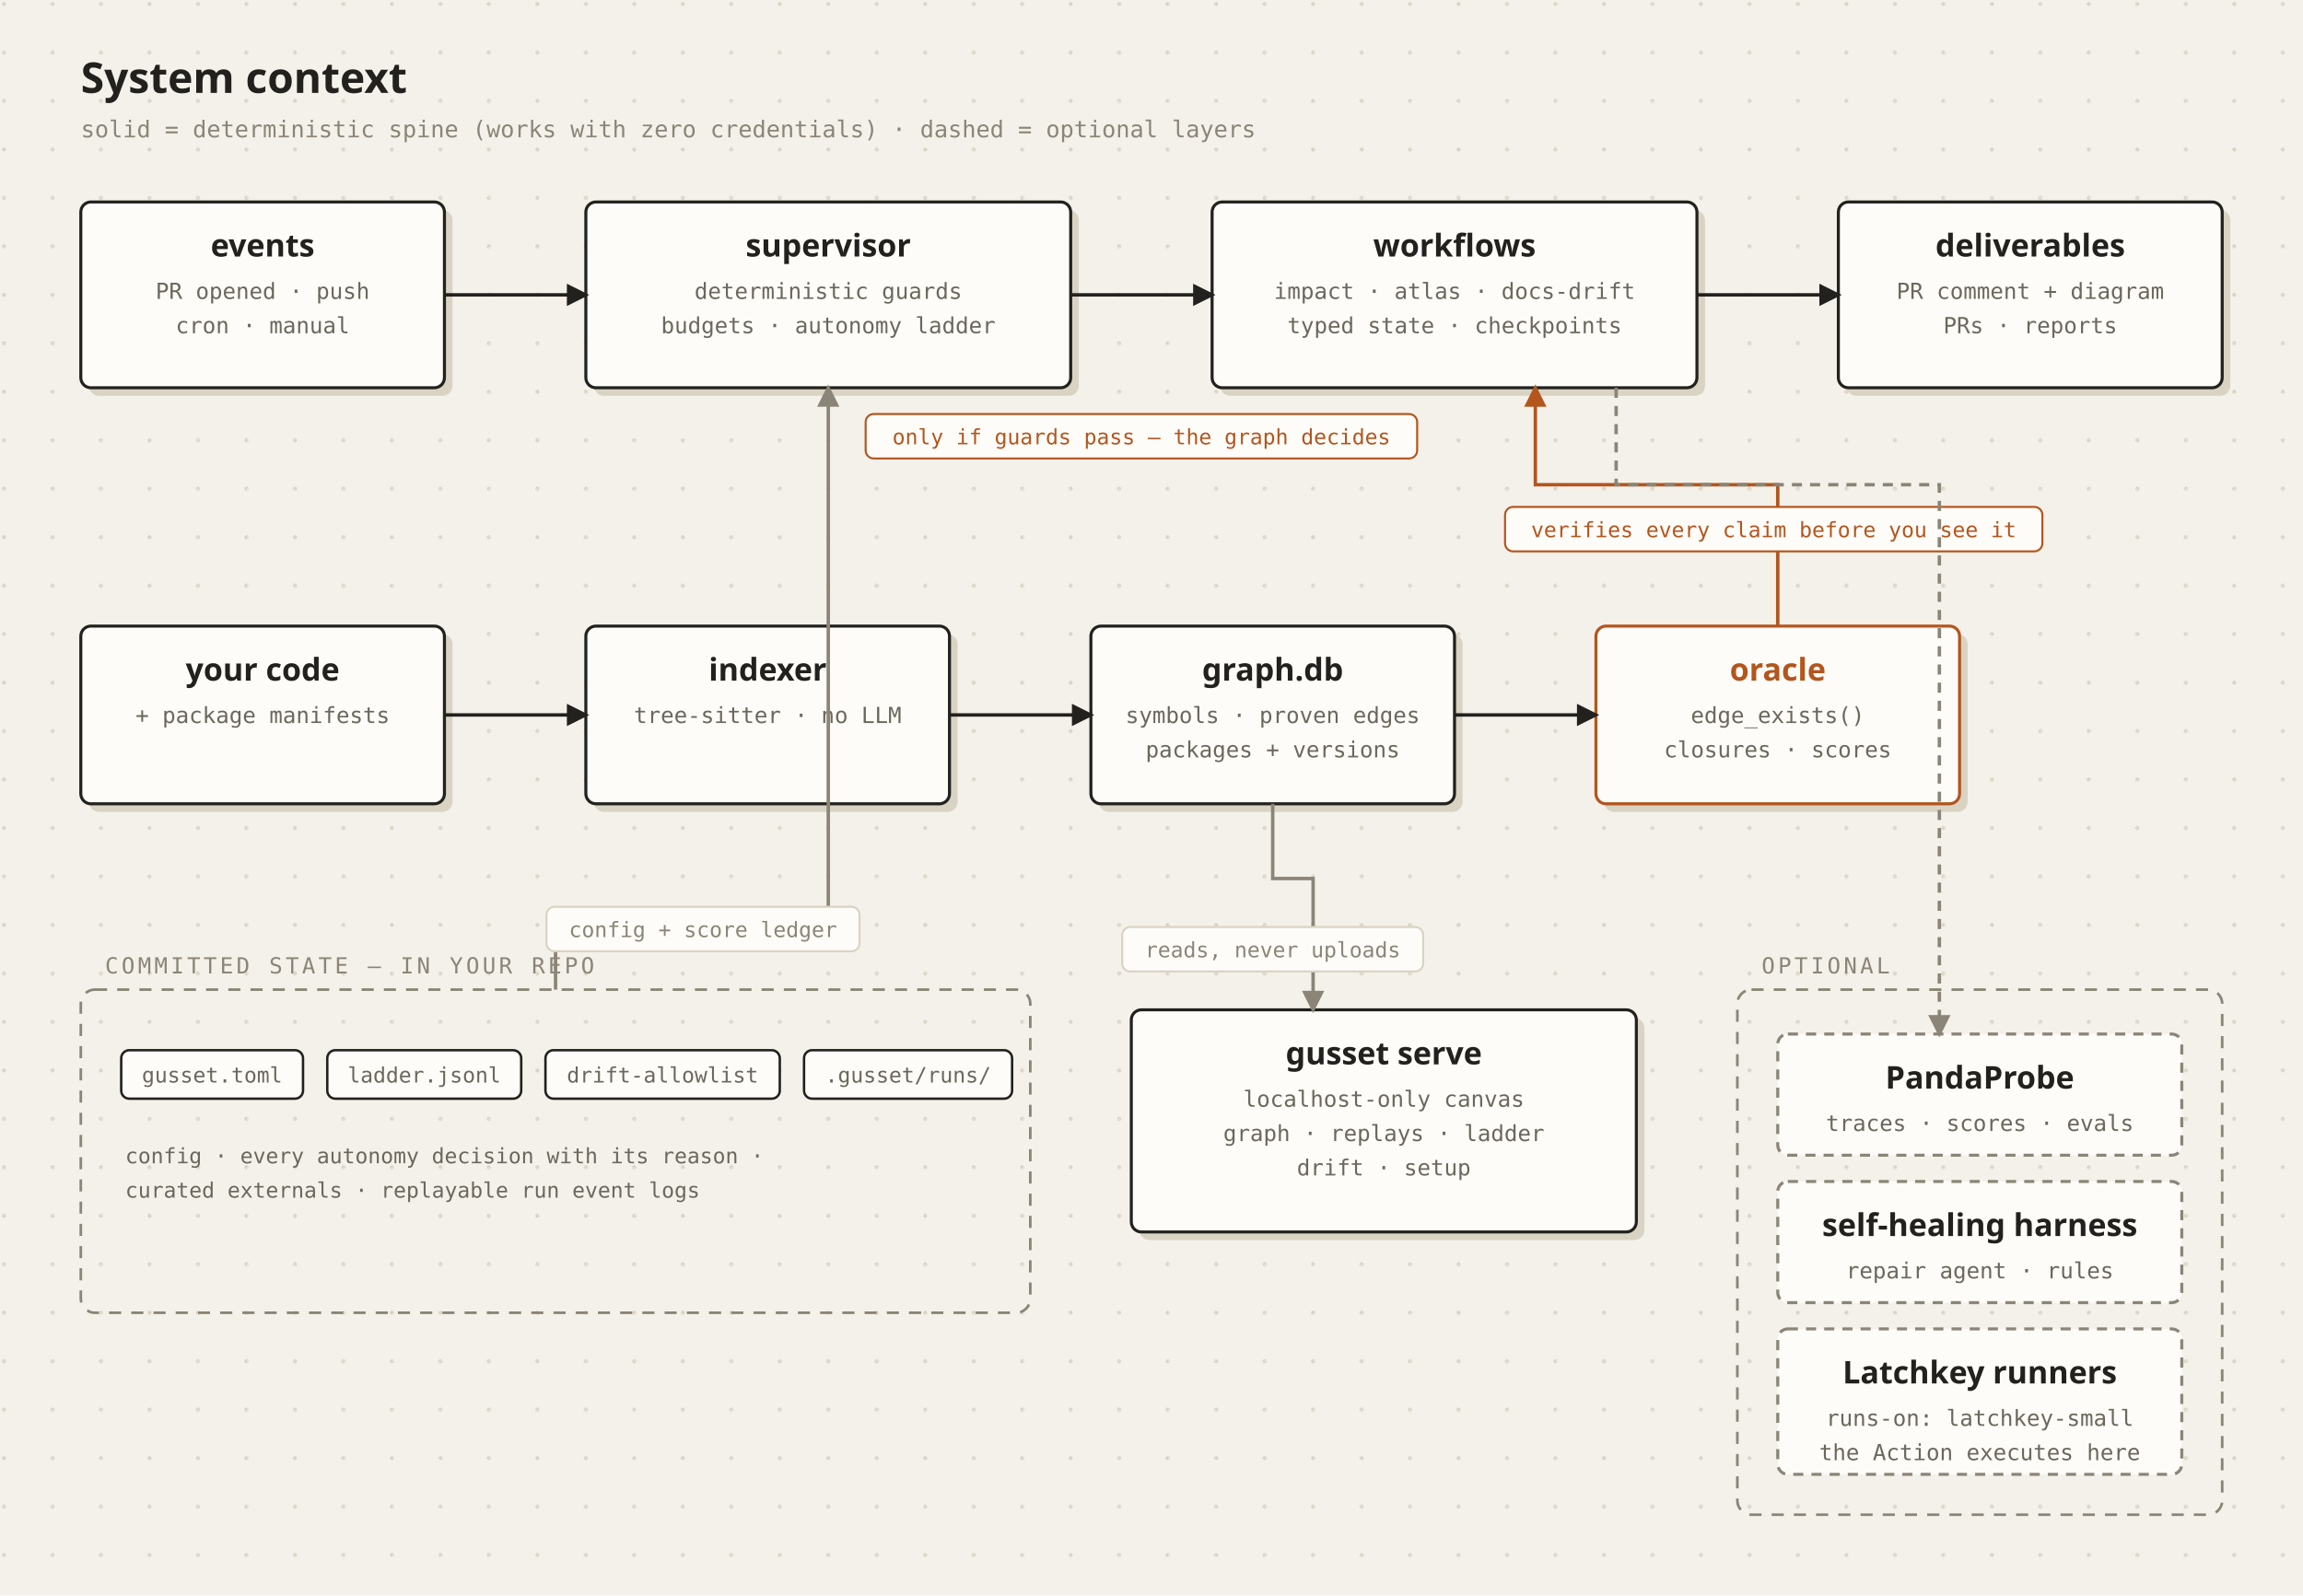
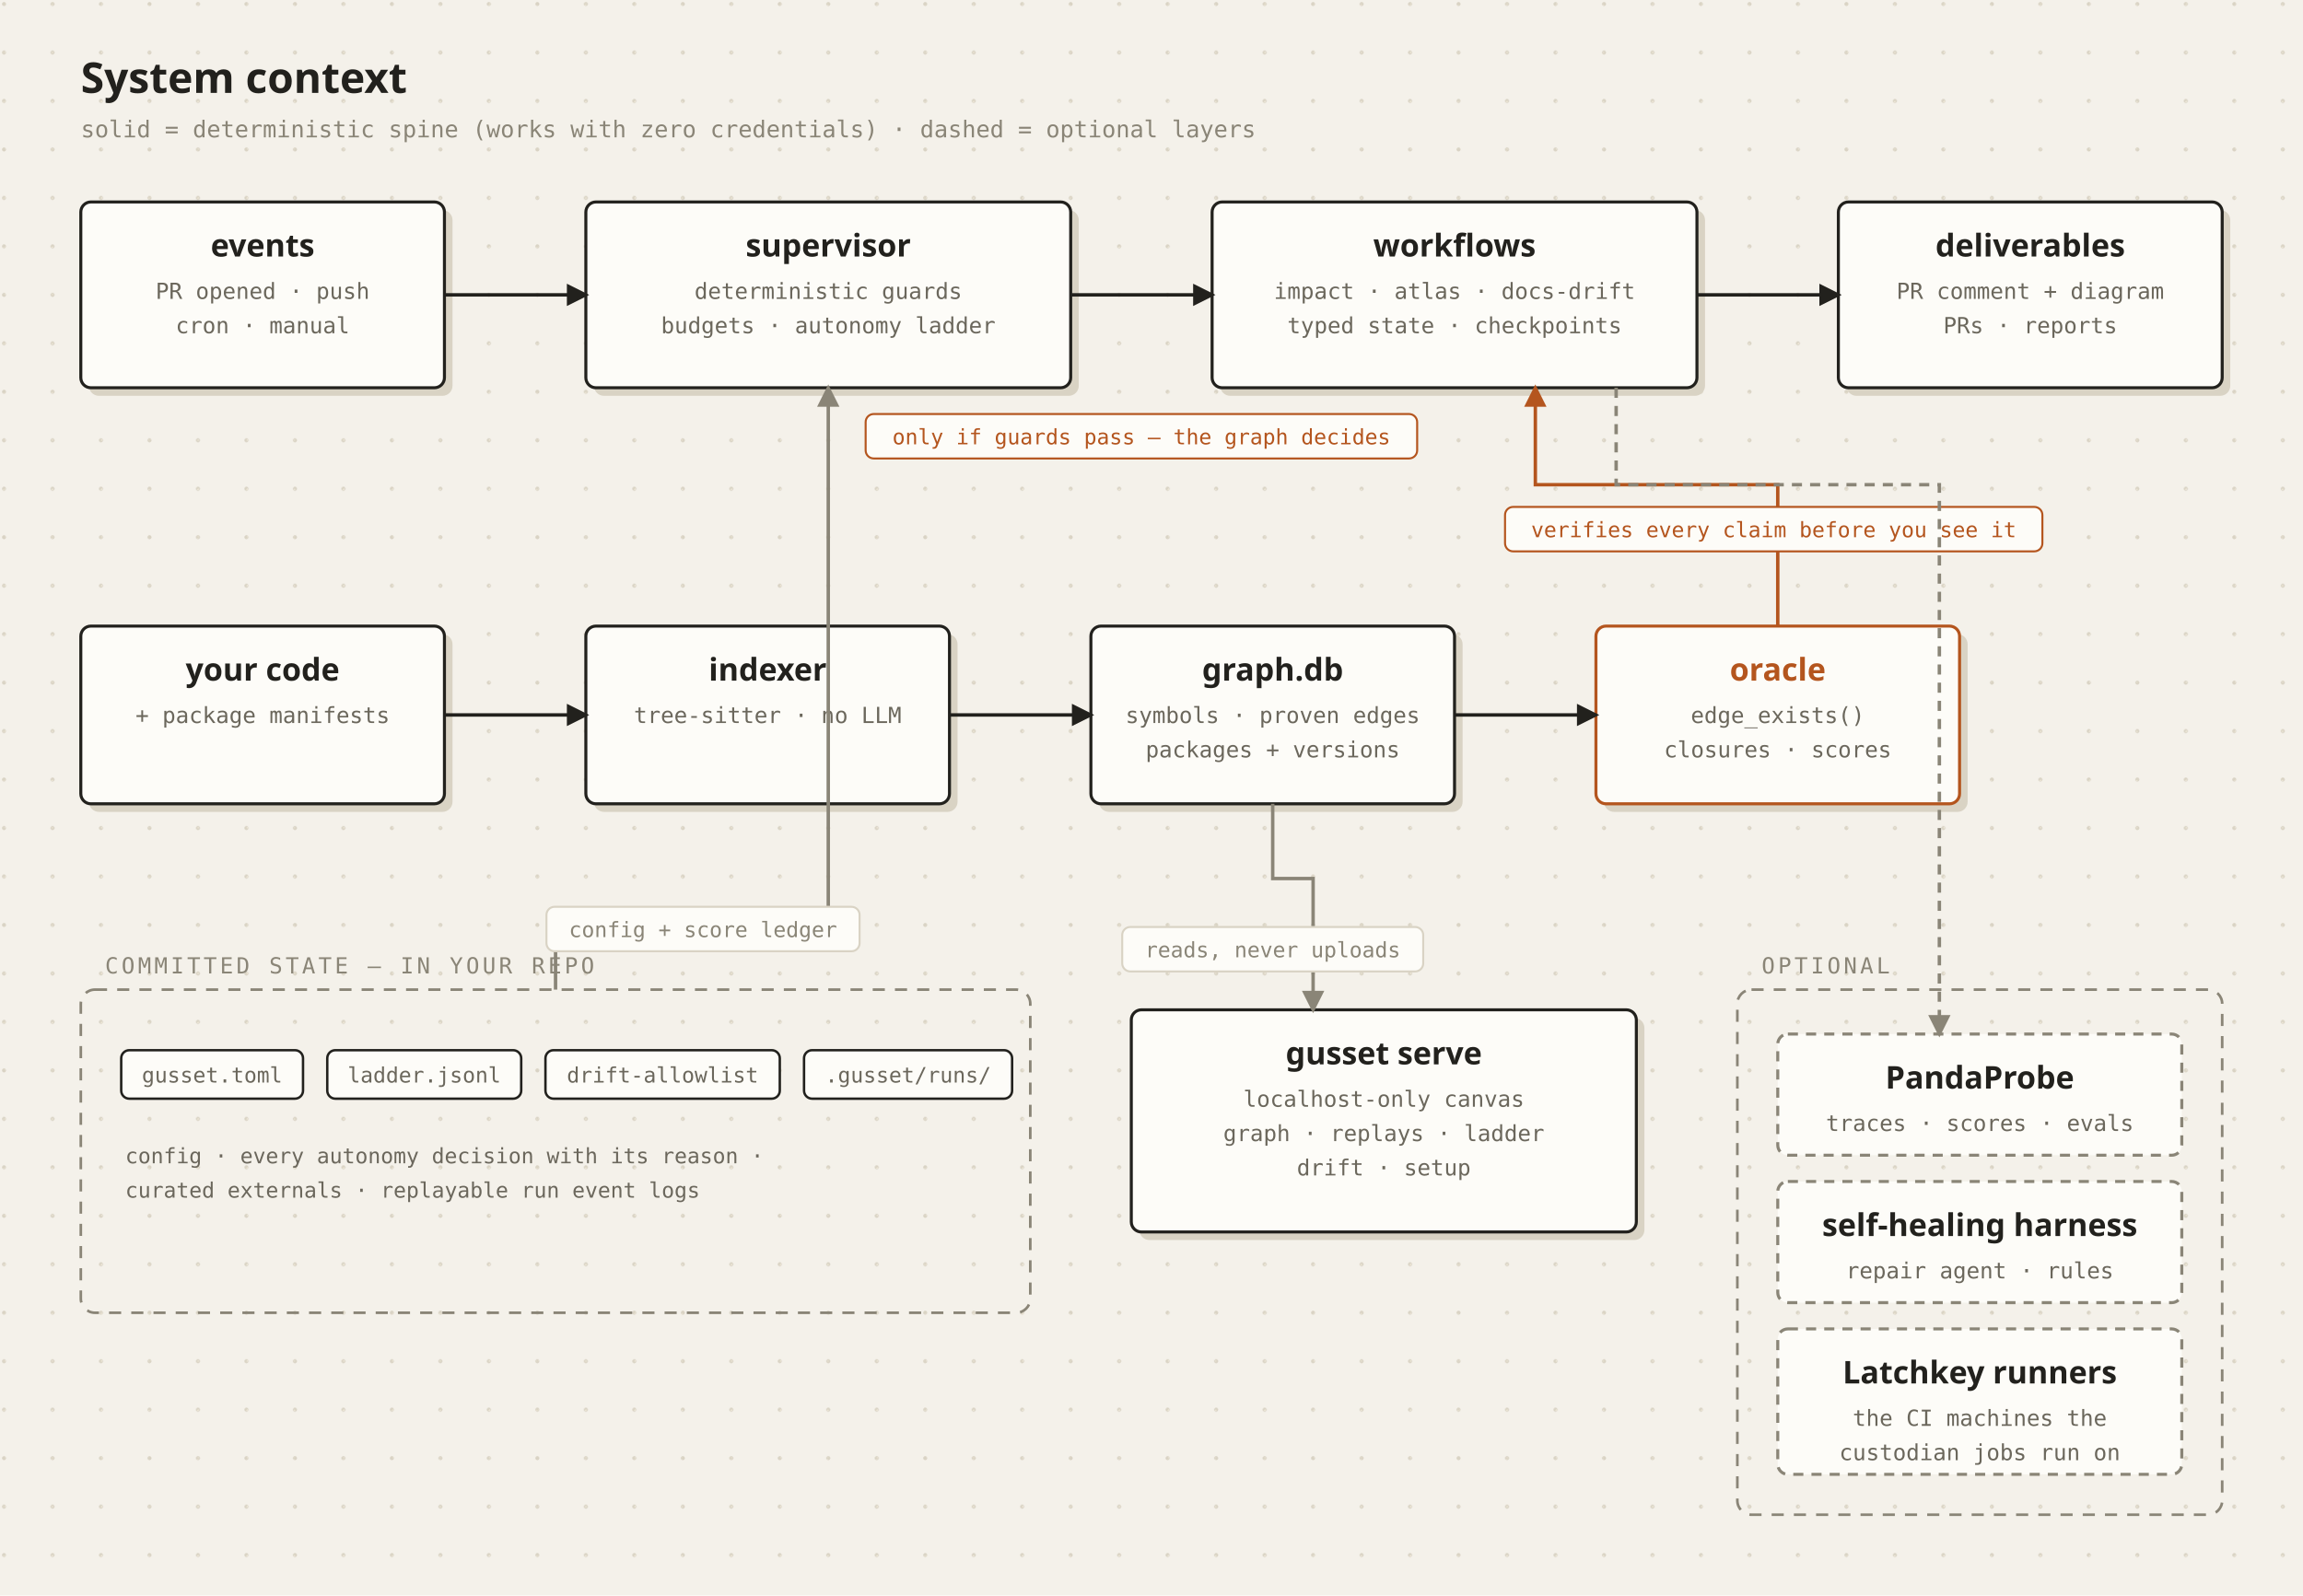
<svg xmlns="http://www.w3.org/2000/svg" width="1140" height="790" viewBox="0 0 1140 790">
  <defs>
    <marker id="m-22211d" viewBox="0 0 10 10" refX="8.5" refY="5" markerWidth="6.5" markerHeight="6.5" orient="auto-start-reverse">
      <path d="M0 0 L10 5 L0 10 z" fill="#22211d" />
    </marker>
    <marker id="m-b4551e" viewBox="0 0 10 10" refX="8.5" refY="5" markerWidth="6.5" markerHeight="6.5" orient="auto-start-reverse">
      <path d="M0 0 L10 5 L0 10 z" fill="#b4551e" />
    </marker>
    <marker id="m-2e7d4f" viewBox="0 0 10 10" refX="8.5" refY="5" markerWidth="6.5" markerHeight="6.5" orient="auto-start-reverse">
      <path d="M0 0 L10 5 L0 10 z" fill="#2e7d4f" />
    </marker>
    <marker id="m-c23934" viewBox="0 0 10 10" refX="8.5" refY="5" markerWidth="6.5" markerHeight="6.5" orient="auto-start-reverse">
      <path d="M0 0 L10 5 L0 10 z" fill="#c23934" />
    </marker>
    <marker id="m-8a8577" viewBox="0 0 10 10" refX="8.5" refY="5" markerWidth="6.5" markerHeight="6.5" orient="auto-start-reverse">
      <path d="M0 0 L10 5 L0 10 z" fill="#8a8577" />
    </marker>
    <pattern id="dots" width="24" height="24" patternUnits="userSpaceOnUse">
      <circle cx="2" cy="2" r="1" fill="#d9d3c4" />
    </pattern>
  </defs>
  <rect width="1140" height="790" fill="#f4f1ea" />
  <rect width="1140" height="790" fill="url(#dots)" />
  <text x="40" y="46" font-family="Archivo, system-ui, sans-serif" font-weight="800" font-size="21" fill="#22211d">System context</text>
  <text x="40" y="68" font-family="'Spline Sans Mono', ui-monospace, Menlo, monospace" font-size="11.5" fill="#8a8577">solid = deterministic spine (works with zero credentials) · dashed = optional layers</text>
  <rect x="44" y="104" width="180" height="92" rx="5" fill="#d9d3c4" />
  <rect x="40" y="100" width="180" height="92" rx="5" fill="#fdfcf8" stroke="#22211d" stroke-width="1.5" />
  <text x="130.0" y="127" text-anchor="middle" font-family="Archivo, system-ui, sans-serif" font-weight="600" font-size="15.5" fill="#22211d">events</text>
  <text x="130.0" y="148" text-anchor="middle" font-family="'Spline Sans Mono', ui-monospace, Menlo, monospace" font-size="11" fill="#6b675c">PR opened · push</text>
  <text x="130.0" y="165" text-anchor="middle" font-family="'Spline Sans Mono', ui-monospace, Menlo, monospace" font-size="11" fill="#6b675c">cron · manual</text>
  <rect x="294" y="104" width="240" height="92" rx="5" fill="#d9d3c4" />
  <rect x="290" y="100" width="240" height="92" rx="5" fill="#fdfcf8" stroke="#22211d" stroke-width="1.5" />
  <text x="410.0" y="127" text-anchor="middle" font-family="Archivo, system-ui, sans-serif" font-weight="600" font-size="15.5" fill="#22211d">supervisor</text>
  <text x="410.0" y="148" text-anchor="middle" font-family="'Spline Sans Mono', ui-monospace, Menlo, monospace" font-size="11" fill="#6b675c">deterministic guards</text>
  <text x="410.0" y="165" text-anchor="middle" font-family="'Spline Sans Mono', ui-monospace, Menlo, monospace" font-size="11" fill="#6b675c">budgets · autonomy ladder</text>
  <rect x="604" y="104" width="240" height="92" rx="5" fill="#d9d3c4" />
  <rect x="600" y="100" width="240" height="92" rx="5" fill="#fdfcf8" stroke="#22211d" stroke-width="1.5" />
  <text x="720.0" y="127" text-anchor="middle" font-family="Archivo, system-ui, sans-serif" font-weight="600" font-size="15.5" fill="#22211d">workflows</text>
  <text x="720.0" y="148" text-anchor="middle" font-family="'Spline Sans Mono', ui-monospace, Menlo, monospace" font-size="11" fill="#6b675c">impact · atlas · docs-drift</text>
  <text x="720.0" y="165" text-anchor="middle" font-family="'Spline Sans Mono', ui-monospace, Menlo, monospace" font-size="11" fill="#6b675c">typed state · checkpoints</text>
  <rect x="914" y="104" width="190" height="92" rx="5" fill="#d9d3c4" />
  <rect x="910" y="100" width="190" height="92" rx="5" fill="#fdfcf8" stroke="#22211d" stroke-width="1.5" />
  <text x="1005.0" y="127" text-anchor="middle" font-family="Archivo, system-ui, sans-serif" font-weight="600" font-size="15.5" fill="#22211d">deliverables</text>
  <text x="1005.0" y="148" text-anchor="middle" font-family="'Spline Sans Mono', ui-monospace, Menlo, monospace" font-size="11" fill="#6b675c">PR comment + diagram</text>
  <text x="1005.0" y="165" text-anchor="middle" font-family="'Spline Sans Mono', ui-monospace, Menlo, monospace" font-size="11" fill="#6b675c">PRs · reports</text>
  <path d="M 220 146 L 290 146" fill="none" stroke="#22211d" stroke-width="1.7" marker-end="url(#m-22211d)" />
  <path d="M 530 146 L 600 146" fill="none" stroke="#22211d" stroke-width="1.7" marker-end="url(#m-22211d)" />
  <path d="M 840 146 L 910 146" fill="none" stroke="#22211d" stroke-width="1.7" marker-end="url(#m-22211d)" />
  <rect x="428.5" y="205" width="273" height="22" rx="4" fill="#fdfcf8" stroke="#b4551e" stroke-width="1" />
  <text x="565" y="220" text-anchor="middle" font-family="'Spline Sans Mono', ui-monospace, Menlo, monospace" font-size="10.5" fill="#b4551e">only if guards pass — the graph decides</text>
  <rect x="44" y="314" width="180" height="88" rx="5" fill="#d9d3c4" />
  <rect x="40" y="310" width="180" height="88" rx="5" fill="#fdfcf8" stroke="#22211d" stroke-width="1.5" />
  <text x="130.0" y="337" text-anchor="middle" font-family="Archivo, system-ui, sans-serif" font-weight="600" font-size="15.5" fill="#22211d">your code</text>
  <text x="130.0" y="358" text-anchor="middle" font-family="'Spline Sans Mono', ui-monospace, Menlo, monospace" font-size="11" fill="#6b675c">+ package manifests</text>
  <rect x="294" y="314" width="180" height="88" rx="5" fill="#d9d3c4" />
  <rect x="290" y="310" width="180" height="88" rx="5" fill="#fdfcf8" stroke="#22211d" stroke-width="1.5" />
  <text x="380.0" y="337" text-anchor="middle" font-family="Archivo, system-ui, sans-serif" font-weight="600" font-size="15.5" fill="#22211d">indexer</text>
  <text x="380.0" y="358" text-anchor="middle" font-family="'Spline Sans Mono', ui-monospace, Menlo, monospace" font-size="11" fill="#6b675c">tree-sitter · no LLM</text>
  <rect x="544" y="314" width="180" height="88" rx="5" fill="#d9d3c4" />
  <rect x="540" y="310" width="180" height="88" rx="5" fill="#fdfcf8" stroke="#22211d" stroke-width="1.5" />
  <text x="630.0" y="337" text-anchor="middle" font-family="Archivo, system-ui, sans-serif" font-weight="600" font-size="15.5" fill="#22211d">graph.db</text>
  <text x="630.0" y="358" text-anchor="middle" font-family="'Spline Sans Mono', ui-monospace, Menlo, monospace" font-size="11" fill="#6b675c">symbols · proven edges</text>
  <text x="630.0" y="375" text-anchor="middle" font-family="'Spline Sans Mono', ui-monospace, Menlo, monospace" font-size="11" fill="#6b675c">packages + versions</text>
  <rect x="794" y="314" width="180" height="88" rx="5" fill="#d9d3c4" />
  <rect x="790" y="310" width="180" height="88" rx="5" fill="#fdfcf8" stroke="#b4551e" stroke-width="1.5" />
  <text x="880.0" y="337" text-anchor="middle" font-family="Archivo, system-ui, sans-serif" font-weight="600" font-size="15.5" fill="#b4551e">oracle</text>
  <text x="880.0" y="358" text-anchor="middle" font-family="'Spline Sans Mono', ui-monospace, Menlo, monospace" font-size="11" fill="#6b675c">edge_exists()</text>
  <text x="880.0" y="375" text-anchor="middle" font-family="'Spline Sans Mono', ui-monospace, Menlo, monospace" font-size="11" fill="#6b675c">closures · scores</text>
  <path d="M 220 354 L 290 354" fill="none" stroke="#22211d" stroke-width="1.7" marker-end="url(#m-22211d)" />
  <path d="M 470 354 L 540 354" fill="none" stroke="#22211d" stroke-width="1.7" marker-end="url(#m-22211d)" />
  <path d="M 720 354 L 790 354" fill="none" stroke="#22211d" stroke-width="1.7" marker-end="url(#m-22211d)" />
  <path d="M 880 310 L 880 240 L 760 240 L 760 192" fill="none" stroke="#b4551e" stroke-width="1.7" marker-end="url(#m-b4551e)" />
  <rect x="745.0" y="251" width="266" height="22" rx="4" fill="#fdfcf8" stroke="#b4551e" stroke-width="1" />
  <text x="878" y="266" text-anchor="middle" font-family="'Spline Sans Mono', ui-monospace, Menlo, monospace" font-size="10.5" fill="#b4551e">verifies every claim before you see it</text>
  <rect x="40" y="490" width="470" height="160" rx="7" fill="none" stroke="#8a8577" stroke-width="1.3" stroke-dasharray="6 5" />
  <text x="52" y="482" font-family="'Spline Sans Mono', ui-monospace, Menlo, monospace" font-size="11" letter-spacing="1.5" fill="#8a8577">COMMITTED STATE — IN YOUR REPO</text>
  <rect x="60" y="520" width="90" height="24" rx="4" fill="#fdfcf8" stroke="#22211d" stroke-width="1.2" />
  <text x="105.0" y="536" text-anchor="middle" font-family="'Spline Sans Mono', ui-monospace, Menlo, monospace" font-size="10.5" fill="#6b675c">gusset.toml</text>
  <rect x="162" y="520" width="96" height="24" rx="4" fill="#fdfcf8" stroke="#22211d" stroke-width="1.2" />
  <text x="210.0" y="536" text-anchor="middle" font-family="'Spline Sans Mono', ui-monospace, Menlo, monospace" font-size="10.5" fill="#6b675c">ladder.jsonl</text>
  <rect x="270" y="520" width="116" height="24" rx="4" fill="#fdfcf8" stroke="#22211d" stroke-width="1.2" />
  <text x="328.0" y="536" text-anchor="middle" font-family="'Spline Sans Mono', ui-monospace, Menlo, monospace" font-size="10.5" fill="#6b675c">drift-allowlist</text>
  <rect x="398" y="520" width="103" height="24" rx="4" fill="#fdfcf8" stroke="#22211d" stroke-width="1.2" />
  <text x="449.5" y="536" text-anchor="middle" font-family="'Spline Sans Mono', ui-monospace, Menlo, monospace" font-size="10.5" fill="#6b675c">.gusset/runs/</text>
  <text x="62" y="576" font-family="'Spline Sans Mono', ui-monospace, Menlo, monospace" font-size="10.5" fill="#6b675c">config · every autonomy decision with its reason ·</text>
  <text x="62" y="593" font-family="'Spline Sans Mono', ui-monospace, Menlo, monospace" font-size="10.5" fill="#6b675c">curated externals · replayable run event logs</text>
  <path d="M 275 490 L 275 460 L 410 460 L 410 192" fill="none" stroke="#8a8577" stroke-width="1.7" marker-end="url(#m-8a8577)" />
  <rect x="270.5" y="449" width="155" height="22" rx="4" fill="#fdfcf8" stroke="#d9d3c4" stroke-width="1" />
  <text x="348" y="464" text-anchor="middle" font-family="'Spline Sans Mono', ui-monospace, Menlo, monospace" font-size="10.5" fill="#8a8577">config + score ledger</text>
  <rect x="564" y="504" width="250" height="110" rx="5" fill="#d9d3c4" />
  <rect x="560" y="500" width="250" height="110" rx="5" fill="#fdfcf8" stroke="#22211d" stroke-width="1.5" />
  <text x="685.0" y="527" text-anchor="middle" font-family="Archivo, system-ui, sans-serif" font-weight="600" font-size="15.5" fill="#22211d">gusset serve</text>
  <text x="685.0" y="548" text-anchor="middle" font-family="'Spline Sans Mono', ui-monospace, Menlo, monospace" font-size="11" fill="#6b675c">localhost-only canvas</text>
  <text x="685.0" y="565" text-anchor="middle" font-family="'Spline Sans Mono', ui-monospace, Menlo, monospace" font-size="11" fill="#6b675c">graph · replays · ladder</text>
  <text x="685.0" y="582" text-anchor="middle" font-family="'Spline Sans Mono', ui-monospace, Menlo, monospace" font-size="11" fill="#6b675c">drift · setup</text>
  <path d="M 630 398 L 630 435 L 650 435 L 650 500" fill="none" stroke="#8a8577" stroke-width="1.7" marker-end="url(#m-8a8577)" />
  <rect x="555.5" y="459" width="149" height="22" rx="4" fill="#fdfcf8" stroke="#d9d3c4" stroke-width="1" />
  <text x="630" y="474" text-anchor="middle" font-family="'Spline Sans Mono', ui-monospace, Menlo, monospace" font-size="10.5" fill="#8a8577">reads, never uploads</text>
  <rect x="860" y="490" width="240" height="260" rx="7" fill="none" stroke="#8a8577" stroke-width="1.3" stroke-dasharray="6 5" />
  <text x="872" y="482" font-family="'Spline Sans Mono', ui-monospace, Menlo, monospace" font-size="11" letter-spacing="1.5" fill="#8a8577">OPTIONAL</text>
  <rect x="880" y="512" width="200" height="60" rx="5" fill="#fdfcf8" stroke="#8a8577" stroke-width="1.5" stroke-dasharray="5 4" />
  <text x="980.0" y="539" text-anchor="middle" font-family="Archivo, system-ui, sans-serif" font-weight="600" font-size="15.5" fill="#22211d">PandaProbe</text>
  <text x="980.0" y="560" text-anchor="middle" font-family="'Spline Sans Mono', ui-monospace, Menlo, monospace" font-size="11" fill="#6b675c">traces · scores · evals</text>
  <rect x="880" y="585" width="200" height="60" rx="5" fill="#fdfcf8" stroke="#8a8577" stroke-width="1.5" stroke-dasharray="5 4" />
  <text x="980.0" y="612" text-anchor="middle" font-family="Archivo, system-ui, sans-serif" font-weight="600" font-size="15.5" fill="#22211d">self-healing harness</text>
  <text x="980.0" y="633" text-anchor="middle" font-family="'Spline Sans Mono', ui-monospace, Menlo, monospace" font-size="11" fill="#6b675c">repair agent · rules</text>
  <rect x="880" y="658" width="200" height="72" rx="5" fill="#fdfcf8" stroke="#8a8577" stroke-width="1.5" stroke-dasharray="5 4" />
  <text x="980.0" y="685" text-anchor="middle" font-family="Archivo, system-ui, sans-serif" font-weight="600" font-size="15.5" fill="#22211d">Latchkey runners</text>
-   <text x="980.0" y="706" text-anchor="middle" font-family="'Spline Sans Mono', ui-monospace, Menlo, monospace" font-size="11" fill="#6b675c">runs-on: latchkey-small</text>
-   <text x="980.0" y="723" text-anchor="middle" font-family="'Spline Sans Mono', ui-monospace, Menlo, monospace" font-size="11" fill="#6b675c">the Action executes here</text>
+   <text x="980.0" y="706" text-anchor="middle" font-family="'Spline Sans Mono', ui-monospace, Menlo, monospace" font-size="11" fill="#6b675c">the CI machines the</text>
+   <text x="980.0" y="723" text-anchor="middle" font-family="'Spline Sans Mono', ui-monospace, Menlo, monospace" font-size="11" fill="#6b675c">custodian jobs run on</text>
  <path d="M 800 192 L 800 240 L 960 240 L 960 512" fill="none" stroke="#8a8577" stroke-width="1.7" stroke-dasharray="5 4" marker-end="url(#m-8a8577)" />
</svg>
